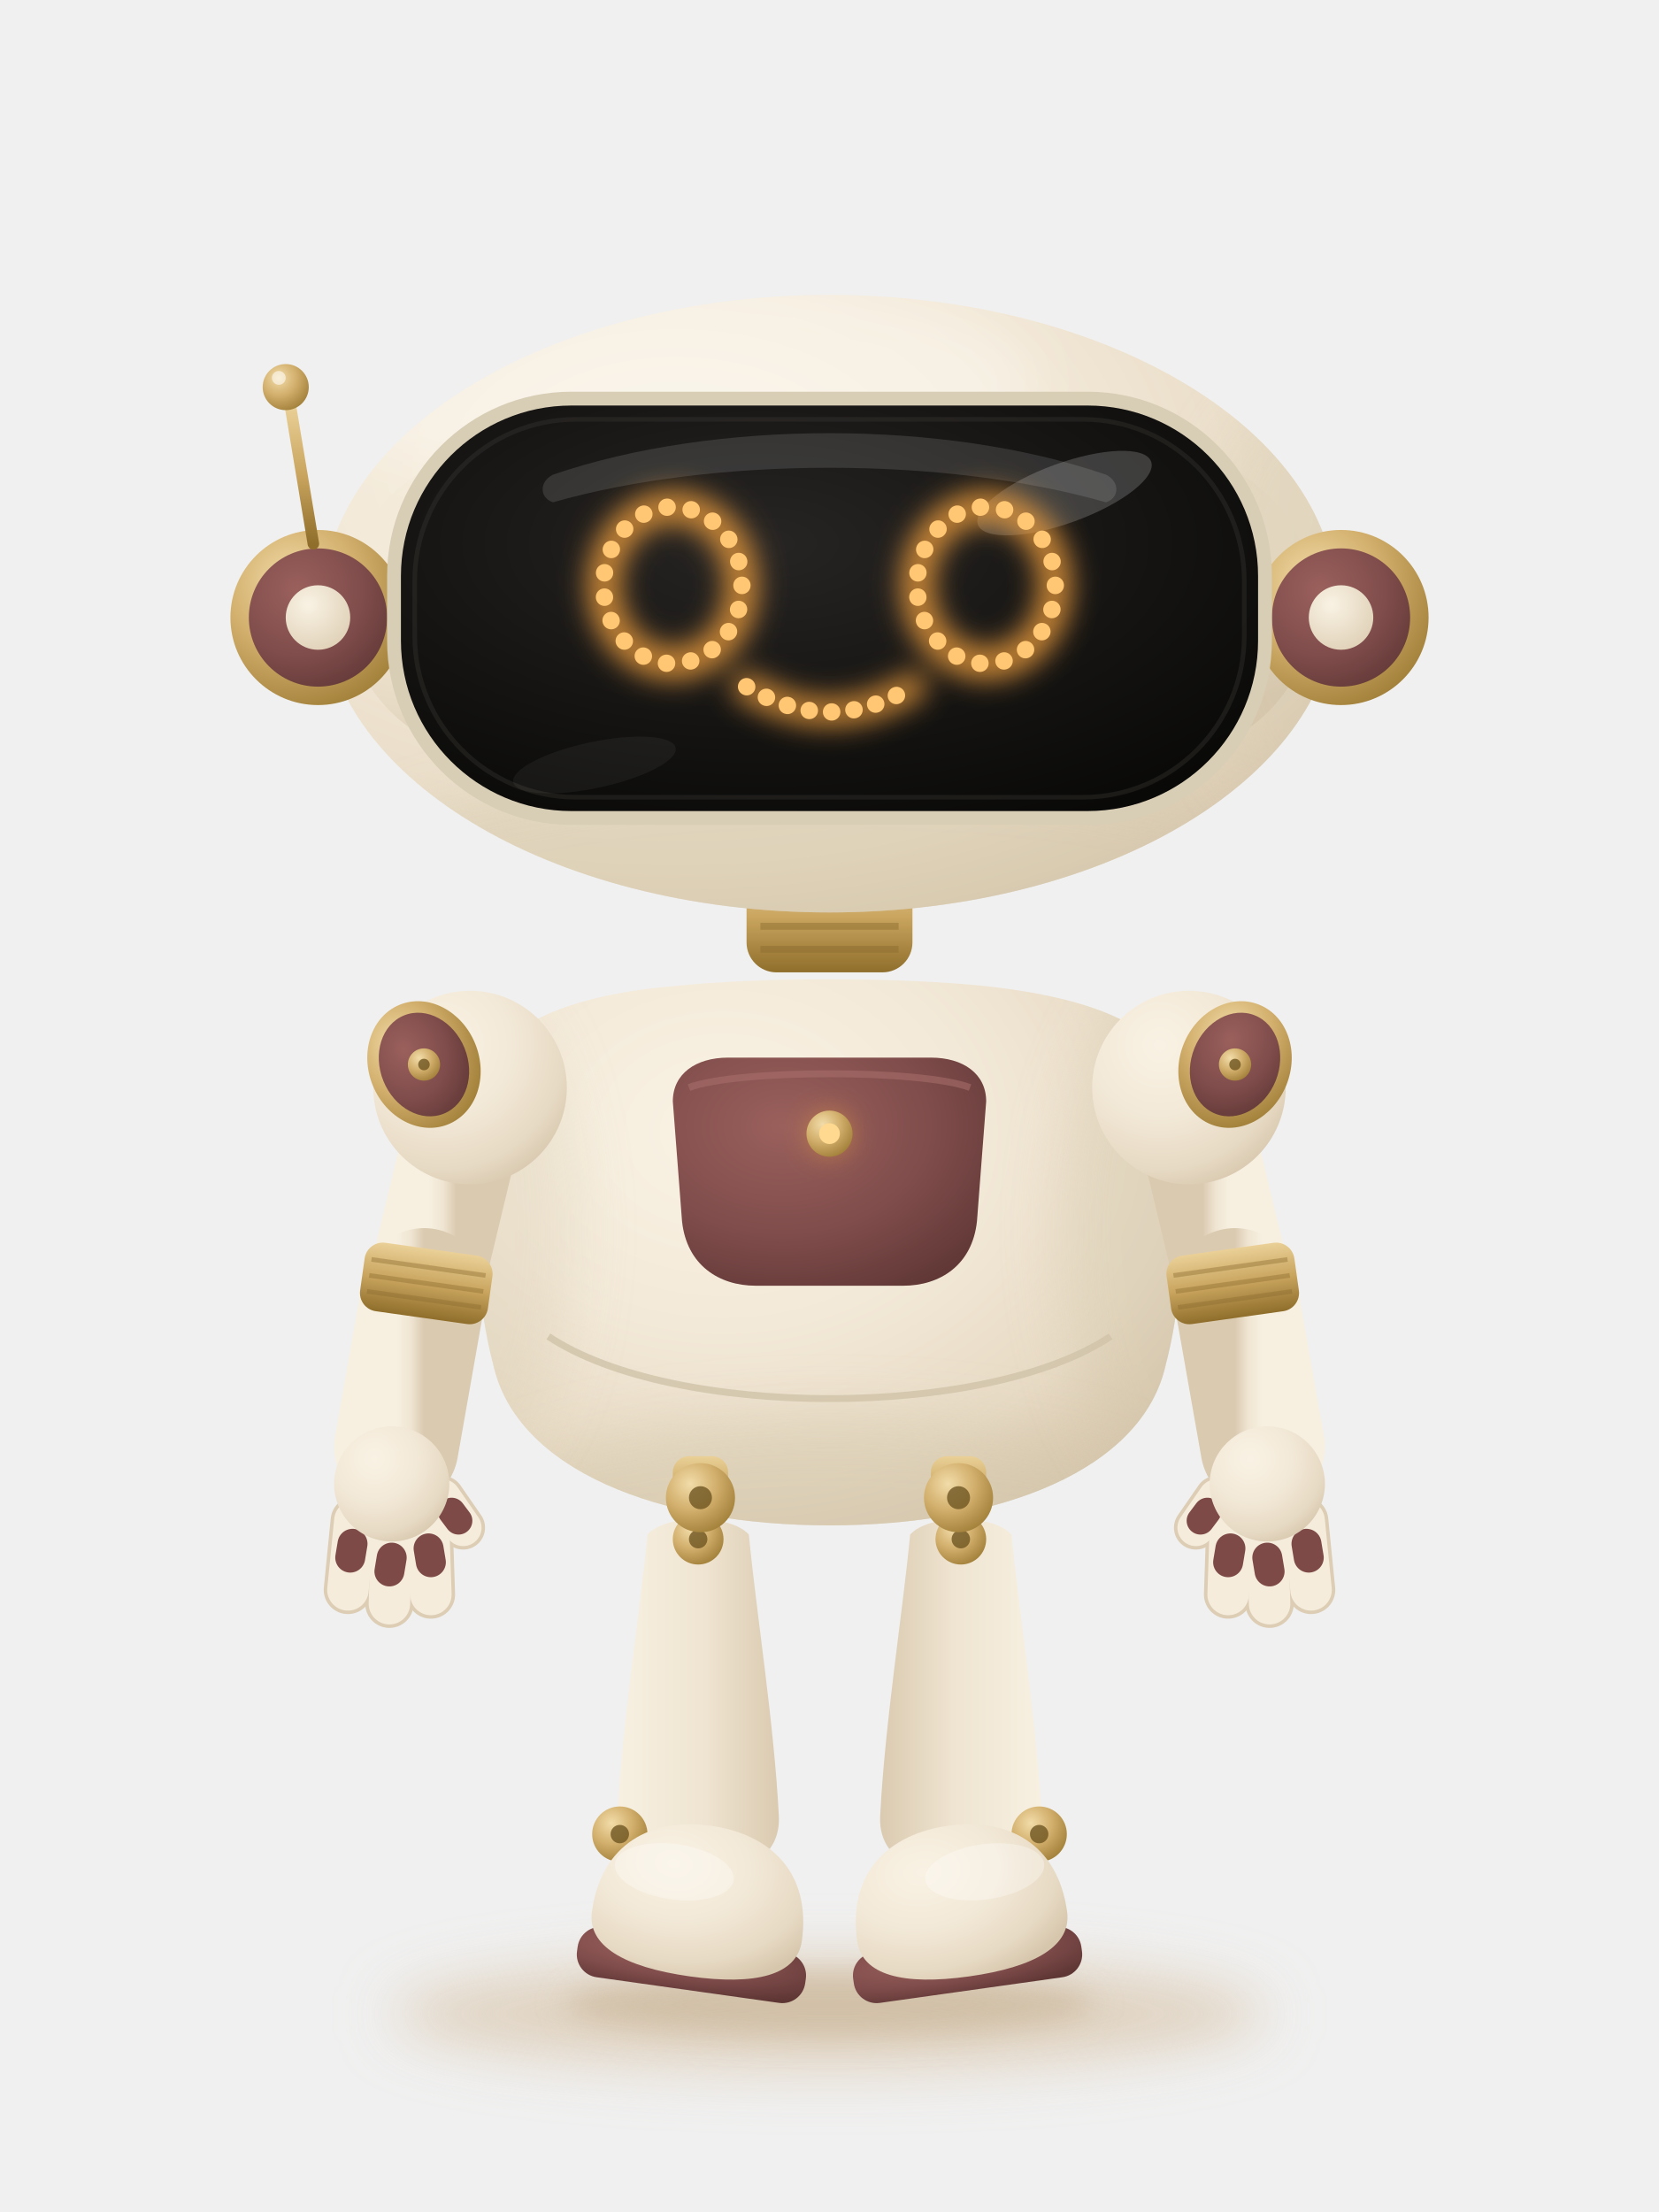
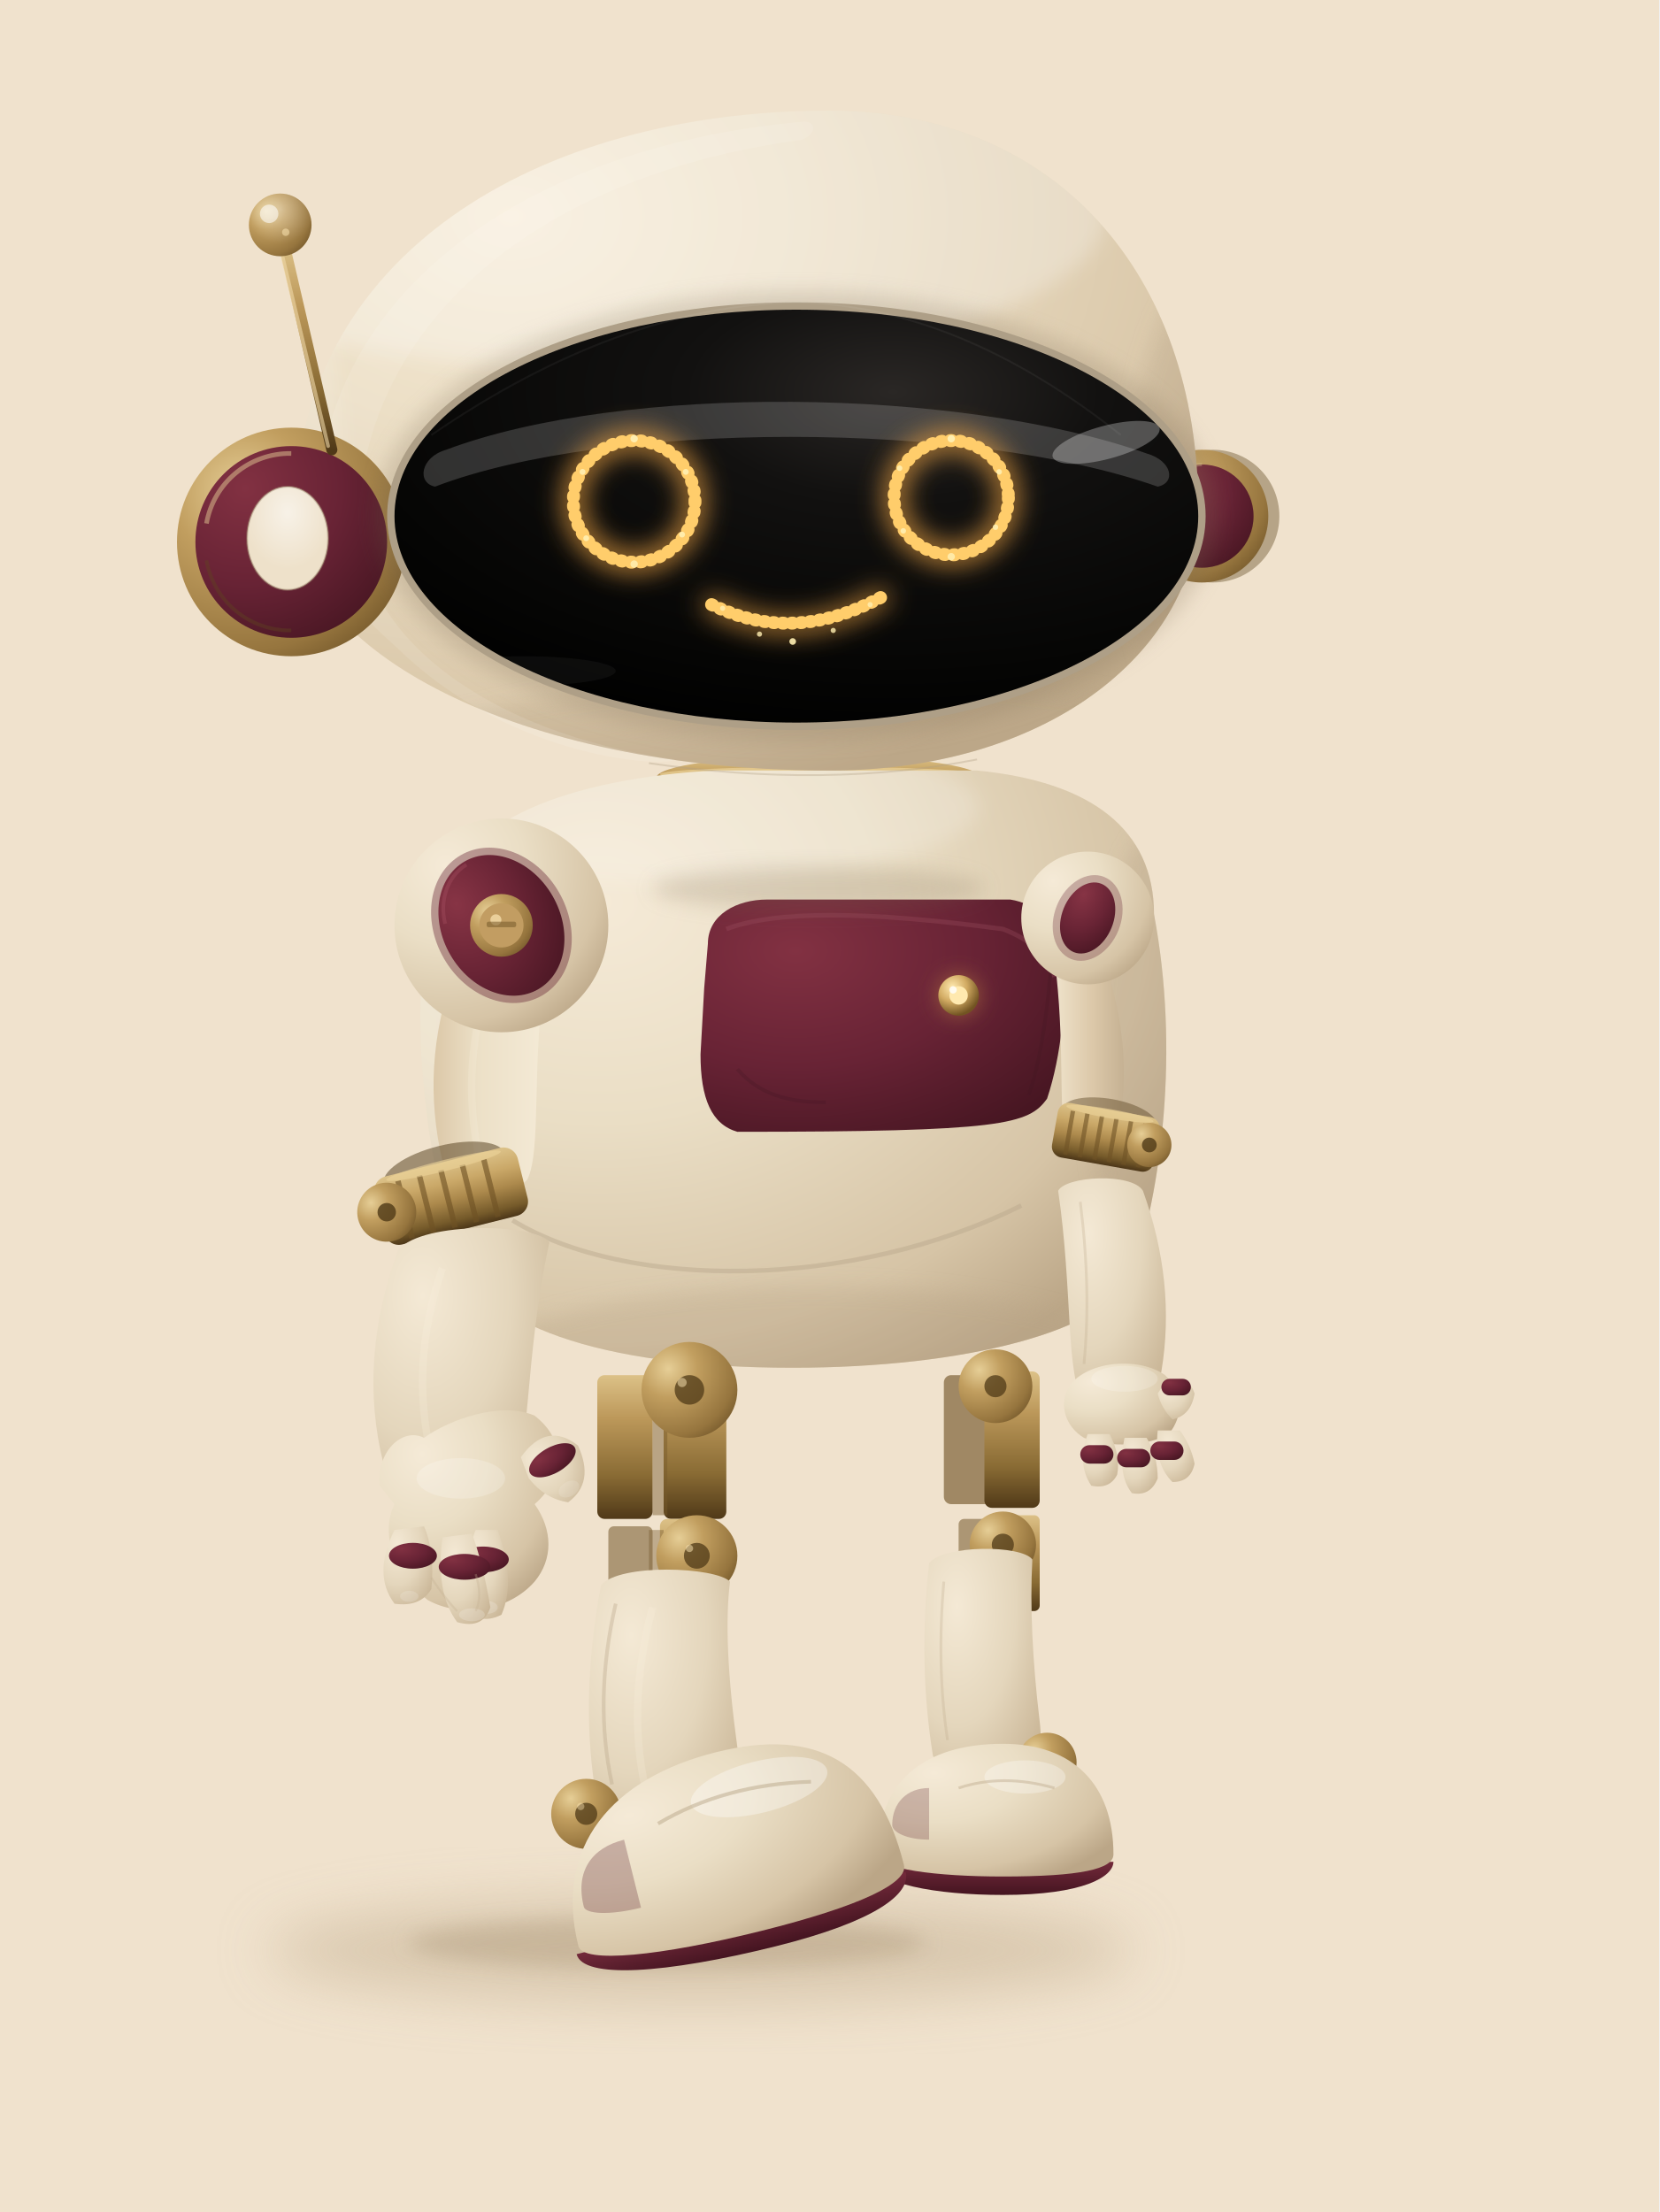
- <svg xmlns="http://www.w3.org/2000/svg" viewBox="0 0 720 960" role="img" aria-label="Zheno assistant robot — static concept preview">
+ <svg xmlns="http://www.w3.org/2000/svg" viewBox="0 0 900 1200" role="img" aria-label="ربات دستیار ژینو">
  <defs>
-     <radialGradient id="creamR" cx="35%" cy="28%" r="80%">
-       <stop offset="0" stop-color="#F9F2E4" />
-       <stop offset="0.45" stop-color="#F3E9D8" />
-       <stop offset="0.8" stop-color="#E7DAC4" />
-       <stop offset="1" stop-color="#D6C6AC" />
-     </radialGradient>
-     <linearGradient id="creamL" x1="0" y1="0" x2="1" y2="0">
-       <stop offset="0" stop-color="#F7F0E1" />
-       <stop offset="0.55" stop-color="#EFE4D1" />
-       <stop offset="1" stop-color="#DACAB0" />
-     </linearGradient>
-     <linearGradient id="creamLr" x1="1" y1="0" x2="0" y2="0">
-       <stop offset="0" stop-color="#F7F0E1" />
-       <stop offset="0.55" stop-color="#EFE4D1" />
-       <stop offset="1" stop-color="#DACAB0" />
-     </linearGradient>
-     <radialGradient id="creamPod" cx="35%" cy="30%" r="80%">
-       <stop offset="0" stop-color="#F9F2E4" />
-       <stop offset="1" stop-color="#DFD0B6" />
-     </radialGradient>
-     <radialGradient id="maroon" cx="35%" cy="30%" r="85%">
-       <stop offset="0" stop-color="#9A605C" />
-       <stop offset="0.55" stop-color="#804D4C" />
-       <stop offset="1" stop-color="#5E3634" />
-     </radialGradient>
-     <radialGradient id="gold" cx="35%" cy="30%" r="85%">
-       <stop offset="0" stop-color="#F2DCA9" />
-       <stop offset="0.45" stop-color="#D2AF6C" />
-       <stop offset="1" stop-color="#96752E" />
-     </radialGradient>
-     <linearGradient id="goldV" x1="0" y1="0" x2="0" y2="1">
-       <stop offset="0" stop-color="#EAD097" />
-       <stop offset="0.5" stop-color="#C9A55F" />
-       <stop offset="1" stop-color="#8F6E2B" />
-     </linearGradient>
-     <radialGradient id="screen" cx="42%" cy="34%" r="85%">
-       <stop offset="0" stop-color="#272524" />
-       <stop offset="0.55" stop-color="#141312" />
-       <stop offset="1" stop-color="#060605" />
-     </radialGradient>
-     <filter id="b6" x="-60%" y="-60%" width="220%" height="220%">
-       <feGaussianBlur stdDeviation="6" />
+     <radialGradient id="creamDome" cx="24%" cy="16%" r="92%">
+       <stop offset="0" stop-color="#F6EBD7" />
+       <stop offset="0.35" stop-color="#ECDFC6" />
+       <stop offset="0.8" stop-color="#DBC9AB" />
+       <stop offset="1" stop-color="#BEA989" />
+     </radialGradient>
+     <radialGradient id="creamBody" cx="24%" cy="22%" r="92%">
+       <stop offset="0" stop-color="#F5EAD7" />
+       <stop offset="0.4" stop-color="#EADEC5" />
+       <stop offset="0.8" stop-color="#D6C4A6" />
+       <stop offset="1" stop-color="#BBA687" />
+     </radialGradient>
+     <radialGradient id="creamLimb" cx="28%" cy="24%" r="92%">
+       <stop offset="0" stop-color="#F4E9D5" />
+       <stop offset="0.55" stop-color="#E4D6BC" />
+       <stop offset="1" stop-color="#C9B596" />
+     </radialGradient>
+     <linearGradient id="creamNear" x1="0" y1="0" x2="1" y2="0">
+       <stop offset="0" stop-color="#DCC8A8" />
+       <stop offset="0.4" stop-color="#ECE0C7" />
+       <stop offset="1" stop-color="#F4EAD6" />
+     </linearGradient>
+     <linearGradient id="creamFar" x1="1" y1="0" x2="0" y2="0">
+       <stop offset="0" stop-color="#C5B193" />
+       <stop offset="0.45" stop-color="#DCC8A9" />
+       <stop offset="1" stop-color="#EFE3CB" />
+     </linearGradient>
+     <radialGradient id="hl" cx="50%" cy="25%" r="55%">
+       <stop offset="0" stop-color="#FFFFFF" stop-opacity="0.55" />
+       <stop offset="1" stop-color="#FFFFFF" stop-opacity="0" />
+     </radialGradient>
+     <radialGradient id="burgundy" cx="26%" cy="22%" r="100%">
+       <stop offset="0" stop-color="#823142" />
+       <stop offset="0.5" stop-color="#682335" />
+       <stop offset="1" stop-color="#42141F" />
+     </radialGradient>
+     <radialGradient id="burgundyPad" cx="26%" cy="22%" r="100%">
+       <stop offset="0" stop-color="#873445" />
+       <stop offset="0.5" stop-color="#692435" />
+       <stop offset="1" stop-color="#441420" />
+     </radialGradient>
+     <linearGradient id="burgundySole" x1="0" y1="0" x2="0" y2="1">
+       <stop offset="0" stop-color="#732A3B" />
+       <stop offset="1" stop-color="#441420" />
+     </linearGradient>
+     <radialGradient id="brass" cx="28%" cy="28%" r="100%">
+       <stop offset="0" stop-color="#E6CE96" />
+       <stop offset="0.3" stop-color="#C19E5F" />
+       <stop offset="0.7" stop-color="#96753E" />
+       <stop offset="1" stop-color="#58401B" />
+     </radialGradient>
+     <linearGradient id="brassV" x1="0" y1="0" x2="0" y2="1">
+       <stop offset="0" stop-color="#DCC187" />
+       <stop offset="0.3" stop-color="#BC985A" />
+       <stop offset="0.7" stop-color="#896B34" />
+       <stop offset="1" stop-color="#503918" />
+     </linearGradient>
+     <linearGradient id="brassCyl" x1="0" y1="0" x2="0" y2="1">
+       <stop offset="0" stop-color="#DDC38A" />
+       <stop offset="0.3" stop-color="#CAA868" />
+       <stop offset="0.55" stop-color="#AC894C" />
+       <stop offset="0.85" stop-color="#755A2A" />
+       <stop offset="1" stop-color="#4C3618" />
+     </linearGradient>
+     <radialGradient id="brassBtn" cx="35%" cy="30%" r="70%">
+       <stop offset="0" stop-color="#FFE9AF" />
+       <stop offset="0.5" stop-color="#D2AB63" />
+       <stop offset="1" stop-color="#725422" />
+     </radialGradient>
+     <radialGradient id="visor" cx="62%" cy="20%" r="86%">
+       <stop offset="0" stop-color="#2A2725" />
+       <stop offset="0.3" stop-color="#121110" />
+       <stop offset="0.8" stop-color="#050504" />
+       <stop offset="1" stop-color="#000000" />
+     </radialGradient>
+     <filter id="soft" x="-40%" y="-40%" width="180%" height="180%">
+       <feGaussianBlur stdDeviation="5" />
    </filter>
-     <filter id="b12" x="-60%" y="-60%" width="220%" height="220%">
-       <feGaussianBlur stdDeviation="12" />
+     <filter id="big" x="-50%" y="-50%" width="200%" height="200%">
+       <feGaussianBlur stdDeviation="15" />
+     </filter>
+     <filter id="glow" x="-120%" y="-120%" width="340%" height="340%">
+       <feGaussianBlur stdDeviation="7" />
    </filter>
    <clipPath id="headClip">
-       <ellipse cx="360" cy="262" rx="220" ry="134" />
-       <rect x="150" y="196" width="420" height="132" rx="66" />
+       <path d="M 160,280                C 160,140 290,60 450,60                C 572,60 650,148 650,276                C 650,350 572,418 450,418                C 280,418 160,352 160,280 Z" />
+     </clipPath>
+     <clipPath id="visorClip">
+       <ellipse cx="432" cy="280" rx="218" ry="112" />
    </clipPath>
    <clipPath id="torsoClip">
-       <path d="M 212,470 C 212,446 246,432 292,428 C 330,424 390,424 428,428 C 474,433 508,446 508,470 C 514,508 516,554 506,592 C 496,638 434,662 360,662 C 286,662 224,638 214,592 C 204,554 206,508 212,470 Z" />
+       <path d="M 245,488                C 245,446 310,422 388,418                L 530,418                C 592,424 626,450 626,496                C 640,570 630,646 614,692                C 600,722 524,742 430,742                C 324,742 260,718 248,680                C 232,630 222,560 232,498 Z" />
    </clipPath>
  </defs>
-   <ellipse cx="360" cy="874" rx="190" ry="24" fill="#D9C6AC" opacity="0.7" filter="url(#b12)" />
-   <ellipse cx="360" cy="870" rx="115" ry="14" fill="#C6B193" opacity="0.55" filter="url(#b6)" />
-   <rect x="324" y="374" width="72" height="48" rx="13" fill="url(#goldV)" />
-   <path d="M 330,392 H 390 M 330,402 H 390 M 330,412 H 390" stroke="#8A6A2C" stroke-width="3" opacity="0.45" fill="none" />
-   <ellipse cx="360" cy="380" rx="46" ry="9" fill="#6E5522" opacity="0.35" />
-   <path d="M 281,666 C 278,698 270,748 268,788 C 267,806 283,814 303,814 C 323,814 339,806 338,788 C 336,748 328,698 325,666 C 317,657 289,657 281,666 Z" fill="url(#creamL)" />
-   <circle cx="269" cy="796" r="12" fill="url(#gold)" />
-   <circle cx="269" cy="796" r="4" fill="#6E5522" opacity="0.8" />
-   <g transform="rotate(8 303 832)">
-     <rect x="253" y="842" width="100" height="22" rx="10" fill="url(#maroon)" />
-     <path d="M 257,836 C 257,806 277,792 303,792 C 329,792 349,806 349,836 C 349,851 332,858 303,858 C 274,858 257,851 257,836 Z" fill="url(#creamR)" />
-     <ellipse cx="290" cy="814" rx="26" ry="12" fill="#FFFFFF" opacity="0.3" />
-   </g>
-   <circle cx="303" cy="668" r="11" fill="url(#gold)" />
-   <circle cx="303" cy="668" r="4" fill="#6E5522" opacity="0.8" />
-   <path d="M 439,666 C 442,698 450,748 452,788 C 453,806 437,814 417,814 C 397,814 381,806 382,788 C 384,748 392,698 395,666 C 403,657 431,657 439,666 Z" fill="url(#creamLr)" />
-   <circle cx="451" cy="796" r="12" fill="url(#gold)" />
-   <circle cx="451" cy="796" r="4" fill="#6E5522" opacity="0.8" />
-   <g transform="rotate(-8 417 832)">
-     <rect x="367" y="842" width="100" height="22" rx="10" fill="url(#maroon)" />
-     <path d="M 371,836 C 371,806 391,792 417,792 C 443,792 463,806 463,836 C 463,851 446,858 417,858 C 388,858 371,851 371,836 Z" fill="url(#creamR)" />
-     <ellipse cx="430" cy="814" rx="26" ry="12" fill="#FFFFFF" opacity="0.3" />
-   </g>
-   <circle cx="417" cy="668" r="11" fill="url(#gold)" />
-   <circle cx="417" cy="668" r="4" fill="#6E5522" opacity="0.8" />
-   <path d="M 212,470 C 212,446 246,432 292,428 C 330,424 390,424 428,428 C 474,433 508,446 508,470 C 514,508 516,554 506,592 C 496,638 434,662 360,662 C 286,662 224,638 214,592 C 204,554 206,508 212,470 Z" fill="url(#creamR)" />
-   <g clip-path="url(#torsoClip)">
-     <ellipse cx="360" cy="674" rx="175" ry="58" fill="#D5C9AE" opacity="0.55" filter="url(#b12)" />
-     <ellipse cx="516" cy="534" rx="56" ry="115" fill="#D5C9AE" opacity="0.4" filter="url(#b12)" />
-     <ellipse cx="204" cy="534" rx="46" ry="105" fill="#D5C9AE" opacity="0.3" filter="url(#b12)" />
-     <path d="M 238,580 C 292,616 428,616 482,580" stroke="#CFC3A9" stroke-width="3" fill="none" opacity="0.8" />
-   </g>
-   <path d="M 292,478 C 292,466 302,459 316,459 L 404,459 C 418,459 428,466 428,478 L 424,530 C 422,549 408,558 392,558 L 328,558 C 312,558 298,549 296,530 Z" fill="url(#maroon)" />
-   <path d="M 299,472 C 320,464 400,464 421,472" stroke="#A9706C" stroke-width="3" opacity="0.55" fill="none" />
-   <circle cx="360" cy="492" r="9" fill="#F0A243" opacity="0.6" filter="url(#b6)" />
-   <circle cx="360" cy="492" r="10" fill="url(#gold)" />
-   <circle cx="360" cy="492" r="4.5" fill="#FFD98F" />
-   <rect x="292" y="632" width="24" height="30" rx="7" fill="url(#goldV)" />
-   <circle cx="304" cy="650" r="15" fill="url(#gold)" />
-   <circle cx="304" cy="650" r="5" fill="#6E5522" opacity="0.8" />
-   <rect x="404" y="632" width="24" height="30" rx="7" fill="url(#goldV)" />
-   <circle cx="416" cy="650" r="15" fill="url(#gold)" />
-   <circle cx="416" cy="650" r="5" fill="#6E5522" opacity="0.8" />
-   <line x1="198" y1="502" x2="186" y2="552" stroke="url(#creamL)" stroke-width="50" stroke-linecap="round" />
-   <line x1="184" y1="560" x2="172" y2="628" stroke="url(#creamL)" stroke-width="54" stroke-linecap="round" />
-   <g transform="rotate(8 185 557)">
-     <rect x="157" y="542" width="56" height="30" rx="8" fill="url(#goldV)" />
-     <path d="M 160,550 H 210 M 160,557 H 210 M 160,564 H 210" stroke="#8A6A2C" stroke-width="2" opacity="0.4" fill="none" />
-   </g>
-   <line x1="154" y1="660" x2="151" y2="690" stroke="#DCCDB4" stroke-width="21" stroke-linecap="round" />
-   <line x1="170" y1="664" x2="169" y2="696" stroke="#DCCDB4" stroke-width="21" stroke-linecap="round" />
-   <line x1="186" y1="662" x2="187" y2="692" stroke="#DCCDB4" stroke-width="21" stroke-linecap="round" />
-   <line x1="192" y1="650" x2="201" y2="663" stroke="#DCCDB4" stroke-width="19" stroke-linecap="round" />
-   <line x1="154" y1="660" x2="151" y2="690" stroke="#F5ECDC" stroke-width="18" stroke-linecap="round" />
-   <line x1="170" y1="664" x2="169" y2="696" stroke="#F5ECDC" stroke-width="18" stroke-linecap="round" />
-   <line x1="186" y1="662" x2="187" y2="692" stroke="#F5ECDC" stroke-width="18" stroke-linecap="round" />
-   <line x1="192" y1="650" x2="201" y2="663" stroke="#F5ECDC" stroke-width="16" stroke-linecap="round" />
-   <line x1="153" y1="670" x2="152" y2="676" stroke="#7E4A48" stroke-width="13" stroke-linecap="round" />
-   <line x1="170" y1="676" x2="169" y2="682" stroke="#7E4A48" stroke-width="13" stroke-linecap="round" />
-   <line x1="186" y1="672" x2="187" y2="678" stroke="#7E4A48" stroke-width="13" stroke-linecap="round" />
-   <line x1="196" y1="656" x2="199" y2="660" stroke="#7E4A48" stroke-width="12" stroke-linecap="round" />
-   <circle cx="170" cy="644" r="25" fill="url(#creamR)" />
-   <circle cx="204" cy="472" r="42" fill="url(#creamR)" />
-   <ellipse cx="184" cy="462" rx="24" ry="28" fill="url(#gold)" transform="rotate(-22 184 462)" />
-   <ellipse cx="184" cy="462" rx="19" ry="23" fill="url(#maroon)" transform="rotate(-22 184 462)" />
-   <circle cx="184" cy="462" r="7" fill="url(#gold)" />
-   <circle cx="184" cy="462" r="2.5" fill="#6E5522" opacity="0.8" />
-   <line x1="522" y1="502" x2="534" y2="552" stroke="url(#creamLr)" stroke-width="50" stroke-linecap="round" />
-   <line x1="536" y1="560" x2="548" y2="628" stroke="url(#creamLr)" stroke-width="54" stroke-linecap="round" />
-   <g transform="rotate(-8 535 557)">
-     <rect x="507" y="542" width="56" height="30" rx="8" fill="url(#goldV)" />
-     <path d="M 510,550 H 560 M 510,557 H 560 M 510,564 H 560" stroke="#8A6A2C" stroke-width="2" opacity="0.4" fill="none" />
-   </g>
-   <line x1="566" y1="660" x2="569" y2="690" stroke="#DCCDB4" stroke-width="21" stroke-linecap="round" />
-   <line x1="550" y1="664" x2="551" y2="696" stroke="#DCCDB4" stroke-width="21" stroke-linecap="round" />
-   <line x1="534" y1="662" x2="533" y2="692" stroke="#DCCDB4" stroke-width="21" stroke-linecap="round" />
-   <line x1="528" y1="650" x2="519" y2="663" stroke="#DCCDB4" stroke-width="19" stroke-linecap="round" />
-   <line x1="566" y1="660" x2="569" y2="690" stroke="#F5ECDC" stroke-width="18" stroke-linecap="round" />
-   <line x1="550" y1="664" x2="551" y2="696" stroke="#F5ECDC" stroke-width="18" stroke-linecap="round" />
-   <line x1="534" y1="662" x2="533" y2="692" stroke="#F5ECDC" stroke-width="18" stroke-linecap="round" />
-   <line x1="528" y1="650" x2="519" y2="663" stroke="#F5ECDC" stroke-width="16" stroke-linecap="round" />
-   <line x1="567" y1="670" x2="568" y2="676" stroke="#7E4A48" stroke-width="13" stroke-linecap="round" />
-   <line x1="550" y1="676" x2="551" y2="682" stroke="#7E4A48" stroke-width="13" stroke-linecap="round" />
-   <line x1="534" y1="672" x2="533" y2="678" stroke="#7E4A48" stroke-width="13" stroke-linecap="round" />
-   <line x1="524" y1="656" x2="521" y2="660" stroke="#7E4A48" stroke-width="12" stroke-linecap="round" />
-   <circle cx="550" cy="644" r="25" fill="url(#creamR)" />
-   <circle cx="516" cy="472" r="42" fill="url(#creamR)" />
-   <ellipse cx="536" cy="462" rx="24" ry="28" fill="url(#gold)" transform="rotate(22 536 462)" />
-   <ellipse cx="536" cy="462" rx="19" ry="23" fill="url(#maroon)" transform="rotate(22 536 462)" />
-   <circle cx="536" cy="462" r="7" fill="url(#gold)" />
-   <circle cx="536" cy="462" r="2.5" fill="#6E5522" opacity="0.8" />
-   <ellipse cx="360" cy="262" rx="220" ry="134" fill="url(#creamR)" />
-   <rect x="150" y="196" width="420" height="132" rx="66" fill="url(#creamR)" />
-   <g clip-path="url(#headClip)">
-     <ellipse cx="360" cy="386" rx="220" ry="54" fill="#D5C9AE" opacity="0.45" filter="url(#b12)" />
-     <ellipse cx="290" cy="166" rx="160" ry="48" fill="#FFFFFF" opacity="0.3" filter="url(#b12)" />
-     <ellipse cx="566" cy="262" rx="48" ry="92" fill="#D5C9AE" opacity="0.3" filter="url(#b12)" />
-   </g>
-   <circle cx="138" cy="268" r="38" fill="url(#gold)" />
-   <circle cx="138" cy="268" r="30" fill="url(#maroon)" />
-   <circle cx="138" cy="268" r="14" fill="url(#creamPod)" />
-   <circle cx="582" cy="268" r="38" fill="url(#gold)" />
-   <circle cx="582" cy="268" r="30" fill="url(#maroon)" />
-   <circle cx="582" cy="268" r="14" fill="url(#creamPod)" />
-   <path d="M 136,236 L 126,176" stroke="url(#goldV)" stroke-width="5" stroke-linecap="round" />
-   <circle cx="124" cy="168" r="10" fill="url(#gold)" />
-   <circle cx="121" cy="164" r="3" fill="#FFFFFF" opacity="0.55" />
-   <rect x="168" y="170" width="384" height="188" rx="80" fill="#D8CDB5" />
-   <rect x="174" y="176" width="372" height="176" rx="74" fill="url(#screen)" />
-   <rect x="180" y="182" width="360" height="164" rx="70" fill="none" stroke="#3B3835" stroke-width="2" opacity="0.35" />
-   <path d="M 240,206 C 310,182 410,182 480,206 C 486,209 486,216 480,218 C 410,198 310,198 240,218 C 234,216 234,209 240,206 Z" fill="#FFFFFF" opacity="0.12" />
-   <ellipse cx="462" cy="214" rx="40" ry="13" fill="#FFFFFF" opacity="0.18" transform="rotate(-20 462 214)" />
-   <ellipse cx="258" cy="332" rx="36" ry="10" fill="#FFFFFF" opacity="0.05" transform="rotate(-12 258 332)" />
-   <g filter="url(#b6)" opacity="0.85">
-     <ellipse cx="292" cy="254" rx="30" ry="34" fill="none" stroke="#F09F3C" stroke-width="14" />
-     <ellipse cx="428" cy="254" rx="30" ry="34" fill="none" stroke="#F09F3C" stroke-width="14" />
-     <path d="M 324,298 Q 360,320 396,298" fill="none" stroke="#F09F3C" stroke-width="12" stroke-linecap="round" />
-   </g>
-   <ellipse cx="292" cy="254" rx="30" ry="34" fill="none" stroke="#FFC673" stroke-width="7.5" stroke-dasharray="0.1 10.5" stroke-linecap="round" />
-   <ellipse cx="428" cy="254" rx="30" ry="34" fill="none" stroke="#FFC673" stroke-width="7.5" stroke-dasharray="0.1 10.5" stroke-linecap="round" />
-   <path d="M 324,298 Q 360,320 396,298" fill="none" stroke="#FFC673" stroke-width="7.5" stroke-dasharray="0.1 9.65" stroke-linecap="round" />
+   <rect width="900" height="1200" fill="#F0E2CD" />
+   <ellipse cx="380" cy="1058" rx="235" ry="28" fill="#B59F7E" opacity="0.4" filter="url(#big)" />
+   <ellipse cx="362" cy="1054" rx="140" ry="14" fill="#9F8969" opacity="0.3" filter="url(#soft)" />
+   <g>
+     <circle cx="658" cy="280" r="36" fill="#5E461D" opacity="0.4" />
+     <circle cx="652" cy="280" r="36" fill="url(#brass)" />
+     <circle cx="652" cy="280" r="28" fill="url(#burgundy)" />
+     <path d="M 628,270 A 26,26 0 0 1 652,252" stroke="#E6CE96" stroke-width="1.8" fill="none" opacity="0.35" />
+   </g>
+   <g>
+     <ellipse cx="444" cy="466" rx="96" ry="15" fill="#4F3917" opacity="0.55" />
+     <g>
+       <ellipse cx="444" cy="422" rx="88" ry="12" fill="url(#brassCyl)" />
+       <rect x="356" y="422" width="176" height="10" fill="url(#brassCyl)" />
+       <path d="M 364,428 Q 444,436 524,428" stroke="#624920" stroke-width="1.6" fill="none" opacity="0.5" />
+     </g>
+     <g>
+       <ellipse cx="444" cy="436" rx="92" ry="12" fill="url(#brassCyl)" />
+       <rect x="352" y="436" width="184" height="10" fill="url(#brassCyl)" />
+       <path d="M 360,442 Q 444,450 528,442" stroke="#624920" stroke-width="1.6" fill="none" opacity="0.5" />
+     </g>
+     <g>
+       <ellipse cx="444" cy="450" rx="94" ry="12" fill="url(#brassCyl)" />
+       <rect x="350" y="450" width="188" height="10" fill="url(#brassCyl)" />
+       <path d="M 358,456 Q 444,464 530,456" stroke="#624920" stroke-width="1.6" fill="none" opacity="0.5" />
+     </g>
+     <ellipse cx="444" cy="420" rx="86" ry="4" fill="#EDD399" opacity="0.7" />
+     <ellipse cx="444" cy="470" rx="96" ry="8" fill="#4F3917" opacity="0.45" />
+   </g>
+   <g>
+     <rect x="512" y="746" width="26" height="70" rx="4" fill="#75582B" opacity="0.65" />
+     <rect x="534" y="744" width="30" height="74" rx="4" fill="url(#brassV)" />
+     <circle cx="540" cy="752" r="20" fill="url(#brass)" />
+     <circle cx="540" cy="752" r="6" fill="#4F3917" opacity="0.75" />
+     <rect x="520" y="824" width="22" height="50" rx="3" fill="#75582B" opacity="0.55" />
+     <rect x="538" y="822" width="26" height="52" rx="3" fill="url(#brassV)" />
+     <circle cx="544" cy="838" r="18" fill="url(#brass)" />
+     <circle cx="544" cy="838" r="6" fill="#4F3917" opacity="0.75" />
+     <path d="M 504,848              Q 498,902 506,952              C 510,968 534,972 550,968              C 562,964 566,950 564,934              Q 558,884 560,846              C 554,838 512,838 504,848 Z" fill="url(#creamLimb)" />
+     <path d="M 512,858 Q 508,904 514,944" stroke="#BEAB8D" stroke-width="1.5" fill="none" opacity="0.3" />
+     <circle cx="568" cy="956" r="16" fill="url(#brass)" />
+     <circle cx="568" cy="956" r="5" fill="#4F3917" opacity="0.75" />
+     <g>
+       <path d="M 474,1010 C 474,1022 508,1028 544,1028 C 588,1028 604,1018 604,1010 Z" fill="url(#burgundySole)" />
+       <path d="M 476,1006                C 476,966 502,946 544,946                C 582,946 604,968 604,1006                C 604,1014 586,1018 544,1018                C 508,1018 476,1014 476,1006 Z" fill="url(#creamBody)" />
+       <ellipse cx="556" cy="964" rx="22" ry="9" fill="#FFFFFF" opacity="0.3" />
+       <path d="M 520,970 Q 544,962 572,970" stroke="#BEAB8D" stroke-width="1.5" fill="none" opacity="0.45" />
+       <path d="M 484,990 C 484,978 492,970 504,970 L 504,998 C 492,998 484,994 484,990 Z" fill="#5A1E2B" opacity="0.25" />
+     </g>
+   </g>
+   <g>
+     <path d="M 245,488              C 245,446 310,422 388,418              L 530,418              C 592,424 626,450 626,496              C 640,570 630,646 614,692              C 600,722 524,742 430,742              C 324,742 260,718 248,680              C 232,630 222,560 232,498 Z" fill="url(#creamBody)" />
+     <g clip-path="url(#torsoClip)">
+       <ellipse cx="366" cy="438" rx="165" ry="40" fill="#FFFFFF" opacity="0.2" filter="url(#soft)" />
+       <ellipse cx="440" cy="762" rx="210" ry="64" fill="#B6A285" opacity="0.3" filter="url(#soft)" />
+       <ellipse cx="640" cy="580" rx="48" ry="140" fill="#B39F83" opacity="0.3" filter="url(#soft)" />
+       <ellipse cx="228" cy="582" rx="20" ry="120" fill="#FFFFFF" opacity="0.18" filter="url(#soft)" />
+       <path d="M 278,662 C 340,700 462,700 554,654" stroke="#B9A78B" stroke-width="2.5" fill="none" opacity="0.45" />
+     </g>
+     <path d="M 384,512              C 384,496 400,488 416,488              L 548,488              C 562,490 576,502 578,518              C 578,544 576,572 568,596              C 558,610 544,614 400,614              C 386,610 380,596 380,572 L 382,536 Z" fill="url(#burgundy)" />
+     <path d="M 394,504 C 420,494 470,494 544,504 C 560,510 570,520 572,530" stroke="#9E5060" stroke-width="2.5" opacity="0.3" fill="none" />
+     <path d="M 400,580 C 412,594 428,598 448,598" stroke="#3A141E" stroke-width="2" opacity="0.22" fill="none" />
+     <path d="M 570,526 Q 566,572 558,594" stroke="#3A141E" stroke-width="2" opacity="0.2" fill="none" />
+     <circle cx="520" cy="540" r="12" fill="#CC9244" opacity="0.4" filter="url(#soft)" />
+     <circle cx="520" cy="540" r="11" fill="url(#brassBtn)" />
+     <circle cx="520" cy="540" r="5" fill="#FFE9AF" />
+     <circle cx="517" cy="537" r="2" fill="#FFFFFF" opacity="0.8" />
+   </g>
+   <g>
+     <path d="M 598,518 Q 614,564 608,604 C 604,620 586,624 578,614 C 574,604 578,566 572,520 C 574,510 592,508 598,518 Z" fill="url(#creamFar)" />
+     <circle cx="590" cy="498" r="36" fill="url(#creamBody)" />
+     <g transform="rotate(22 590 498)">
+       <ellipse cx="590" cy="498" rx="18" ry="24" fill="#652234" opacity="0.3" />
+       <ellipse cx="590" cy="498" rx="14" ry="20" fill="url(#burgundyPad)" />
+     </g>
+     <g transform="rotate(10 600 616)">
+       <ellipse cx="600" cy="606" rx="26" ry="10" fill="#4F3917" opacity="0.4" />
+       <rect x="572" y="602" width="56" height="30" rx="6" fill="url(#brassCyl)" />
+       <g stroke="#6E5124" stroke-width="2.4" opacity="0.6">
+         <line x1="580" y1="606" x2="580" y2="630" />
+         <line x1="588" y1="606" x2="588" y2="630" />
+         <line x1="596" y1="606" x2="596" y2="630" />
+         <line x1="604" y1="606" x2="604" y2="630" />
+         <line x1="612" y1="606" x2="612" y2="630" />
+         <line x1="620" y1="606" x2="620" y2="630" />
+       </g>
+       <circle cx="624" cy="617" r="12" fill="url(#brass)" />
+       <circle cx="624" cy="617" r="4" fill="#4F3917" opacity="0.8" />
+       <ellipse cx="600" cy="604" rx="24" ry="2.5" fill="#EDD399" opacity="0.6" />
+     </g>
+     <path d="M 620,646 Q 638,696 630,744 C 626,762 604,768 588,760 C 578,748 582,700 574,646 C 578,638 614,636 620,646 Z" fill="url(#creamLimb)" />
+     <path d="M 586,652 Q 592,700 588,740" stroke="#BEAB8D" stroke-width="1.5" fill="none" opacity="0.3" />
+     <g transform="translate(614 754)">
+       <path d="M -34,-2                C -24,-16 4,-18 18,-8                C 28,2 28,14 20,24                C 10,30 -12,32 -26,26                C -36,20 -40,8 -34,-2 Z" fill="url(#creamBody)" />
+       <ellipse cx="-4" cy="-6" rx="18" ry="7" fill="#FFFFFF" opacity="0.18" />
+       <path d="M -24,24 Q -30,40 -22,52 Q -12,54 -8,46 Q -6,36 -12,24 Z" fill="url(#creamLimb)" />
+       <rect x="-28" y="30" width="18" height="10" rx="5" fill="url(#burgundy)" />
+       <path d="M -4,26 Q -8,46 0,56 Q 10,58 14,48 Q 14,36 8,26 Z" fill="url(#creamLimb)" />
+       <rect x="-8" y="32" width="18" height="10" rx="5" fill="url(#burgundy)" />
+       <path d="M 14,22 Q 12,40 22,50 Q 32,50 34,40 Q 32,30 26,22 Z" fill="url(#creamLimb)" />
+       <rect x="10" y="28" width="18" height="10" rx="5" fill="url(#burgundy)" />
+       <path d="M 18,-4 Q 30,-10 34,2 Q 32,14 22,16 Q 16,10 14,2 Z" fill="url(#creamLimb)" />
+       <rect x="16" y="-6" width="16" height="9" rx="4.5" fill="url(#burgundy)" />
+     </g>
+   </g>
+   <g>
+     <rect x="324" y="746" width="30" height="78" rx="4" fill="url(#brassV)" />
+     <rect x="360" y="742" width="34" height="82" rx="4" fill="url(#brassV)" />
+     <rect x="354" y="750" width="8" height="72" fill="#75582B" opacity="0.45" />
+     <circle cx="374" cy="754" r="26" fill="url(#brass)" />
+     <circle cx="374" cy="754" r="8" fill="#4F3917" opacity="0.75" />
+     <circle cx="370" cy="750" r="2.5" fill="#FFE9B8" opacity="0.5" />
+     <rect x="330" y="828" width="24" height="60" rx="3" fill="#75582B" opacity="0.55" />
+     <rect x="358" y="824" width="32" height="64" rx="4" fill="url(#brassV)" />
+     <rect x="352" y="830" width="8" height="52" fill="#75582B" opacity="0.4" />
+     <circle cx="378" cy="844" r="22" fill="url(#brass)" />
+     <circle cx="378" cy="844" r="7" fill="#4F3917" opacity="0.75" />
+     <circle cx="374" cy="840" r="2" fill="#FFE9B8" opacity="0.5" />
+     <path d="M 326,860              Q 314,924 324,978              C 332,998 366,1004 386,996              C 400,988 404,968 400,948              Q 392,890 396,858              C 388,850 336,848 326,860 Z" fill="url(#creamLimb)" />
+     <path d="M 354,872 Q 340,924 350,970" stroke="#FAF2DD" stroke-width="4" fill="none" opacity="0.22" />
+     <path d="M 334,870 Q 322,922 332,968" stroke="#B6A286" stroke-width="2" fill="none" opacity="0.35" />
+     <circle cx="318" cy="984" r="19" fill="url(#brass)" />
+     <circle cx="318" cy="984" r="6" fill="#4F3917" opacity="0.75" />
+     <circle cx="315" cy="980" r="2" fill="#FFE9B8" opacity="0.4" />
+     <g transform="rotate(-14 372 1000)">
+       <path d="M 300,1044 C 300,1058 344,1066 406,1066 C 462,1066 484,1056 484,1044 Z" fill="url(#burgundySole)" />
+       <path d="M 302,1040                C 302,984 342,956 400,956                C 456,956 484,982 484,1040                C 484,1050 456,1056 400,1056                C 344,1056 302,1050 302,1040 Z" fill="url(#creamBody)" />
+       <ellipse cx="418" cy="980" rx="38" ry="14" fill="#FFFFFF" opacity="0.35" />
+       <path d="M 360,986 Q 400,974 446,984" stroke="#BAA78A" stroke-width="2" fill="none" opacity="0.5" />
+       <path d="M 310,1020 C 310,1000 322,990 340,990 L 340,1028 C 322,1028 310,1024 310,1020 Z" fill="#5A1E2B" opacity="0.28" />
+     </g>
+   </g>
+   <g>
+     <path d="M 160,280              C 160,140 290,60 450,60              C 572,60 650,148 650,276              C 650,350 572,418 450,418              C 280,418 160,352 160,280 Z" fill="url(#creamDome)" />
+     <g clip-path="url(#headClip)">
+       <ellipse cx="330" cy="116" rx="270" ry="84" fill="#FFFFFF" opacity="0.28" filter="url(#soft)" />
+       <ellipse cx="450" cy="442" rx="280" ry="76" fill="#B6A285" opacity="0.28" filter="url(#soft)" />
+       <ellipse cx="668" cy="278" rx="56" ry="142" fill="#B39F83" opacity="0.28" filter="url(#soft)" />
+       <ellipse cx="168" cy="280" rx="18" ry="132" fill="#FFFFFF" opacity="0.18" filter="url(#soft)" />
+     </g>
+     <path d="M 172,278 C 174,152 296,78 436,66 C 444,66 442,74 434,76 C 300,94 200,168 194,280 C 194,346 266,398 366,412 C 364,416 280,414 216,352 C 180,320 164,294 164,278 Z" fill="#FFFFFF" opacity="0.1" />
+     <g>
+       <circle cx="158" cy="294" r="62" fill="url(#brass)" />
+       <circle cx="158" cy="294" r="52" fill="url(#burgundy)" />
+       <path d="M 112,284 A 46,46 0 0 1 158,246" stroke="#E6CE96" stroke-width="2.5" fill="none" opacity="0.48" />
+       <path d="M 112,304 A 46,46 0 0 0 158,342" stroke="#5E461D" stroke-width="2" fill="none" opacity="0.38" />
+       <ellipse cx="156" cy="292" rx="22" ry="28" fill="#EEE1CA" />
+       <ellipse cx="156" cy="292" rx="22" ry="28" fill="url(#hl)" />
+       <ellipse cx="156" cy="292" rx="22" ry="28" fill="none" stroke="#A08D71" stroke-width="1" opacity="0.45" />
+     </g>
+     <g>
+       <line x1="180" y1="244" x2="154" y2="132" stroke="url(#brassV)" stroke-width="6" stroke-linecap="round" />
+       <line x1="178" y1="242" x2="152" y2="134" stroke="#F0D9A8" stroke-width="2" stroke-linecap="round" opacity="0.6" />
+       <circle cx="152" cy="122" r="17" fill="url(#brass)" />
+       <circle cx="152" cy="122" r="17" fill="url(#hl)" opacity="0.55" />
+       <circle cx="146" cy="116" r="5" fill="#FFFFFF" opacity="0.55" />
+       <circle cx="155" cy="126" r="2" fill="#FFE9B8" opacity="0.5" />
+     </g>
+     <g>
+       <ellipse cx="432" cy="280" rx="228" ry="122" fill="#7A6951" opacity="0.22" filter="url(#soft)" />
+       <ellipse cx="432" cy="280" rx="222" ry="116" fill="#AE9F87" />
+       <ellipse cx="432" cy="280" rx="218" ry="112" fill="url(#visor)" />
+       <g clip-path="url(#visorClip)">
+         <path d="M 242,244 C 338,208 520,210 622,246 C 636,250 638,262 628,264 C 526,228 330,228 236,264 C 226,262 228,248 242,244 Z" fill="#FFFFFF" opacity="0.17" />
+         <ellipse cx="600" cy="240" rx="30" ry="9" fill="#FFFFFF" opacity="0.28" transform="rotate(-15 600 240)" />
+         <ellipse cx="284" cy="364" rx="50" ry="8" fill="#FFFFFF" opacity="0.04" />
+       </g>
+       <path d="M 234,236 Q 336,166 432,164 Q 520,166 608,236" stroke="#FFFFFF" stroke-width="1" fill="none" opacity="0.05" />
+       <g filter="url(#glow)" opacity="0.85">
+         <circle cx="344" cy="272" r="33" fill="none" stroke="#E39D42" stroke-width="11" />
+         <circle cx="516" cy="270" r="31" fill="none" stroke="#E39D42" stroke-width="11" />
+         <path d="M 386,328 Q 430,352 478,324" fill="none" stroke="#E39D42" stroke-width="9" stroke-linecap="round" />
+       </g>
+       <g>
+         <circle cx="344" cy="272" r="33" fill="none" stroke="#FFCD6B" stroke-width="7" stroke-dasharray="0.7 4.6" stroke-linecap="round" />
+         <circle cx="516" cy="270" r="31" fill="none" stroke="#FFCD6B" stroke-width="7" stroke-dasharray="0.7 4.5" stroke-linecap="round" />
+         <path d="M 386,328 Q 430,350 478,324" fill="none" stroke="#FFCD6B" stroke-width="7" stroke-dasharray="0.7 4.3" stroke-linecap="round" />
+       </g>
+       <g fill="#FFEFB2">
+         <circle cx="316" cy="256" r="1.6" opacity="0.9" />
+         <circle cx="318" cy="292" r="1.6" opacity="0.9" />
+         <circle cx="344" cy="238" r="2" opacity="0.95" />
+         <circle cx="344" cy="306" r="2" opacity="0.85" />
+         <circle cx="372" cy="256" r="1.6" opacity="0.9" />
+         <circle cx="370" cy="290" r="1.6" opacity="0.9" />
+         <circle cx="488" cy="254" r="1.5" opacity="0.9" />
+         <circle cx="490" cy="288" r="1.5" opacity="0.9" />
+         <circle cx="516" cy="238" r="2" opacity="0.95" />
+         <circle cx="516" cy="302" r="2" opacity="0.85" />
+         <circle cx="542" cy="256" r="1.5" opacity="0.9" />
+         <circle cx="540" cy="286" r="1.5" opacity="0.9" />
+         <circle cx="392" cy="330" r="1.4" opacity="0.8" />
+         <circle cx="412" cy="344" r="1.4" opacity="0.8" />
+         <circle cx="430" cy="348" r="1.8" opacity="0.9" />
+         <circle cx="452" cy="342" r="1.4" opacity="0.8" />
+         <circle cx="472" cy="328" r="1.4" opacity="0.8" />
+       </g>
+     </g>
+     <path d="M 352,414 Q 448,428 530,412" stroke="#B09F85" stroke-width="1" fill="none" opacity="0.35" />
+   </g>
+   <g>
+     <path d="M 246,528 Q 228,578 240,630 C 246,648 274,652 286,640 C 294,624 288,578 296,526 C 292,514 258,514 246,528 Z" fill="url(#creamNear)" />
+     <path d="M 264,536 Q 250,582 260,628" stroke="#FAF2DD" stroke-width="4" fill="none" opacity="0.22" />
+     <circle cx="272" cy="502" r="58" fill="url(#creamBody)" />
+     <g transform="rotate(-30 272 502)">
+       <ellipse cx="272" cy="502" rx="36" ry="44" fill="#632133" opacity="0.4" />
+       <ellipse cx="272" cy="502" rx="32" ry="40" fill="url(#burgundyPad)" />
+       <path d="M 246,486 A 28,32 0 0 1 272,464" stroke="#B45B6B" stroke-width="2" fill="none" opacity="0.28" />
+     </g>
+     <circle cx="272" cy="502" r="17" fill="url(#brass)" />
+     <circle cx="272" cy="502" r="12" fill="#C29D62" />
+     <circle cx="269" cy="499" r="3" fill="#FFE9B8" opacity="0.65" />
+     <rect x="264" y="500" width="16" height="3" rx="1" fill="#765929" opacity="0.55" />
+     <g transform="rotate(-14 244 646)">
+       <ellipse cx="244" cy="634" rx="34" ry="13" fill="#4F3917" opacity="0.5" />
+       <rect x="204" y="630" width="80" height="38" rx="8" fill="url(#brassCyl)" />
+       <g stroke="#6E5124" stroke-width="3" opacity="0.62">
+         <line x1="218" y1="634" x2="218" y2="666" />
+         <line x1="230" y1="634" x2="230" y2="666" />
+         <line x1="242" y1="634" x2="242" y2="666" />
+         <line x1="254" y1="634" x2="254" y2="666" />
+         <line x1="266" y1="634" x2="266" y2="666" />
+       </g>
+       <circle cx="208" cy="649" r="16" fill="url(#brass)" />
+       <circle cx="208" cy="649" r="5" fill="#4F3917" opacity="0.8" />
+       <ellipse cx="244" cy="632" rx="32" ry="3" fill="#EDD399" opacity="0.6" />
+     </g>
+     <path d="M 216,678 Q 194,738 208,794 C 218,820 256,824 276,812 C 288,794 284,738 298,674 C 292,664 230,662 216,678 Z" fill="url(#creamLimb)" />
+     <path d="M 240,688 Q 222,740 234,790" stroke="#FAF2DD" stroke-width="4" fill="none" opacity="0.22" />
+     <g transform="translate(236 800)">
+       <ellipse cx="18" cy="2" rx="46" ry="14" fill="#E7D9C0" opacity="0.7" />
+       <path d="M -22,16                C -30,32 -22,54 -4,68                C 14,78 40,74 54,58                C 64,46 64,30 54,16                C 70,2 72,-18 54,-32                C 36,-40 8,-30 -6,-20                C -18,-26 -32,-12 -30,6 Z" fill="url(#creamBody)" />
+       <ellipse cx="14" cy="2" rx="24" ry="11" fill="#FFFFFF" opacity="0.2" />
+       <g>
+         <path d="M 34,30 Q 44,58 36,76 Q 24,82 16,72 Q 14,50 22,30 Z" fill="url(#creamLimb)" />
+         <ellipse cx="26" cy="46" rx="14" ry="7" fill="url(#burgundy)" />
+         <ellipse cx="28" cy="72" rx="6" ry="3.5" fill="#FFFFFF" opacity="0.18" />
+       </g>
+       <g>
+         <path d="M 4,34 Q 0,64 12,80 Q 26,84 30,72 Q 26,48 20,32 Z" fill="url(#creamLimb)" />
+         <ellipse cx="16" cy="50" rx="14" ry="7" fill="url(#burgundy)" />
+         <ellipse cx="20" cy="76" rx="7" ry="3.5" fill="#FFFFFF" opacity="0.18" />
+       </g>
+       <g>
+         <path d="M -22,30 Q -34,54 -22,70 Q -8,72 -2,62 Q 0,42 -6,28 Z" fill="url(#creamLimb)" />
+         <ellipse cx="-12" cy="44" rx="13" ry="7" fill="url(#burgundy)" />
+         <ellipse cx="-14" cy="66" rx="5" ry="3" fill="#FFFFFF" opacity="0.15" />
+       </g>
+       <g transform="rotate(-30 52 -8)">
+         <path d="M 48,-12 Q 70,-22 78,-2 Q 76,20 58,22 Q 48,14 46,0 Z" fill="url(#creamLimb)" />
+         <ellipse cx="62" cy="-2" rx="14" ry="7" fill="url(#burgundy)" />
+         <ellipse cx="62" cy="16" rx="6" ry="4" fill="#FFFFFF" opacity="0.12" />
+       </g>
+       <g stroke="#C1AF91" stroke-width="1.2" fill="none" opacity="0.3">
+         <path d="M 22,54 Q 26,66 22,74" />
+         <path d="M -2,56 Q 6,68 12,74" />
+       </g>
+     </g>
+   </g>
+   <ellipse cx="444" cy="482" rx="90" ry="12" fill="#7A6951" opacity="0.2" filter="url(#soft)" />
</svg>
